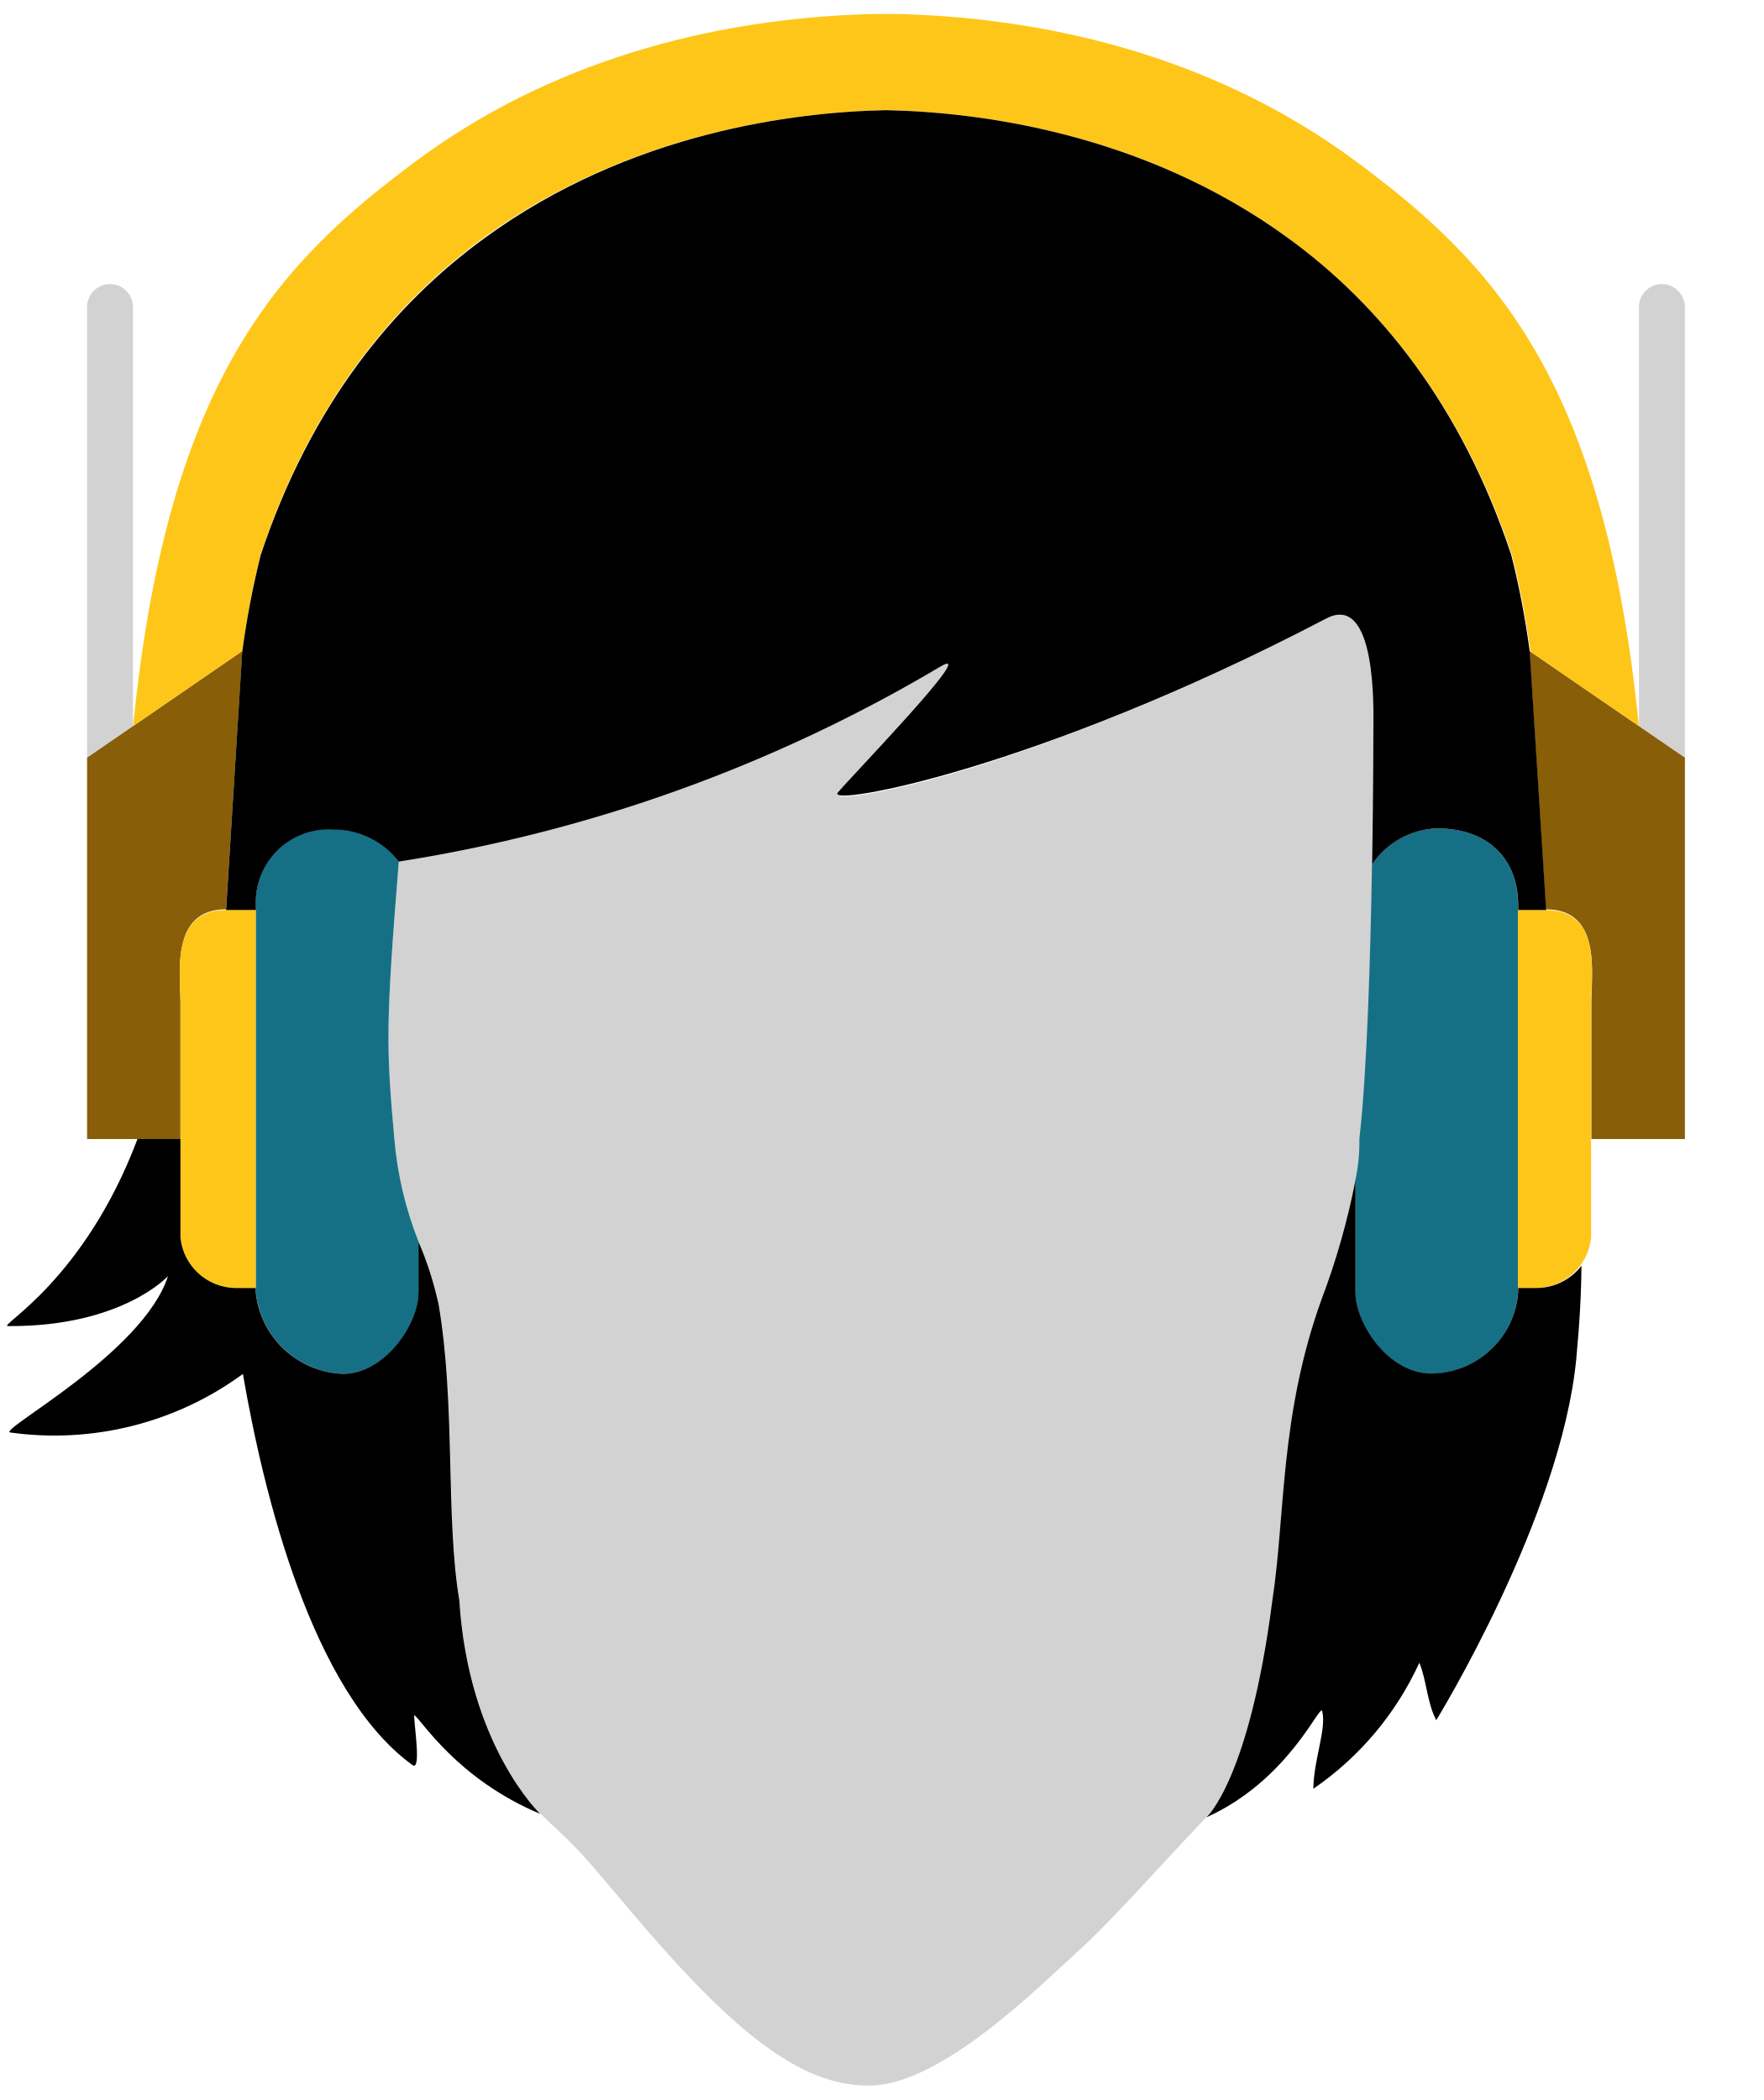
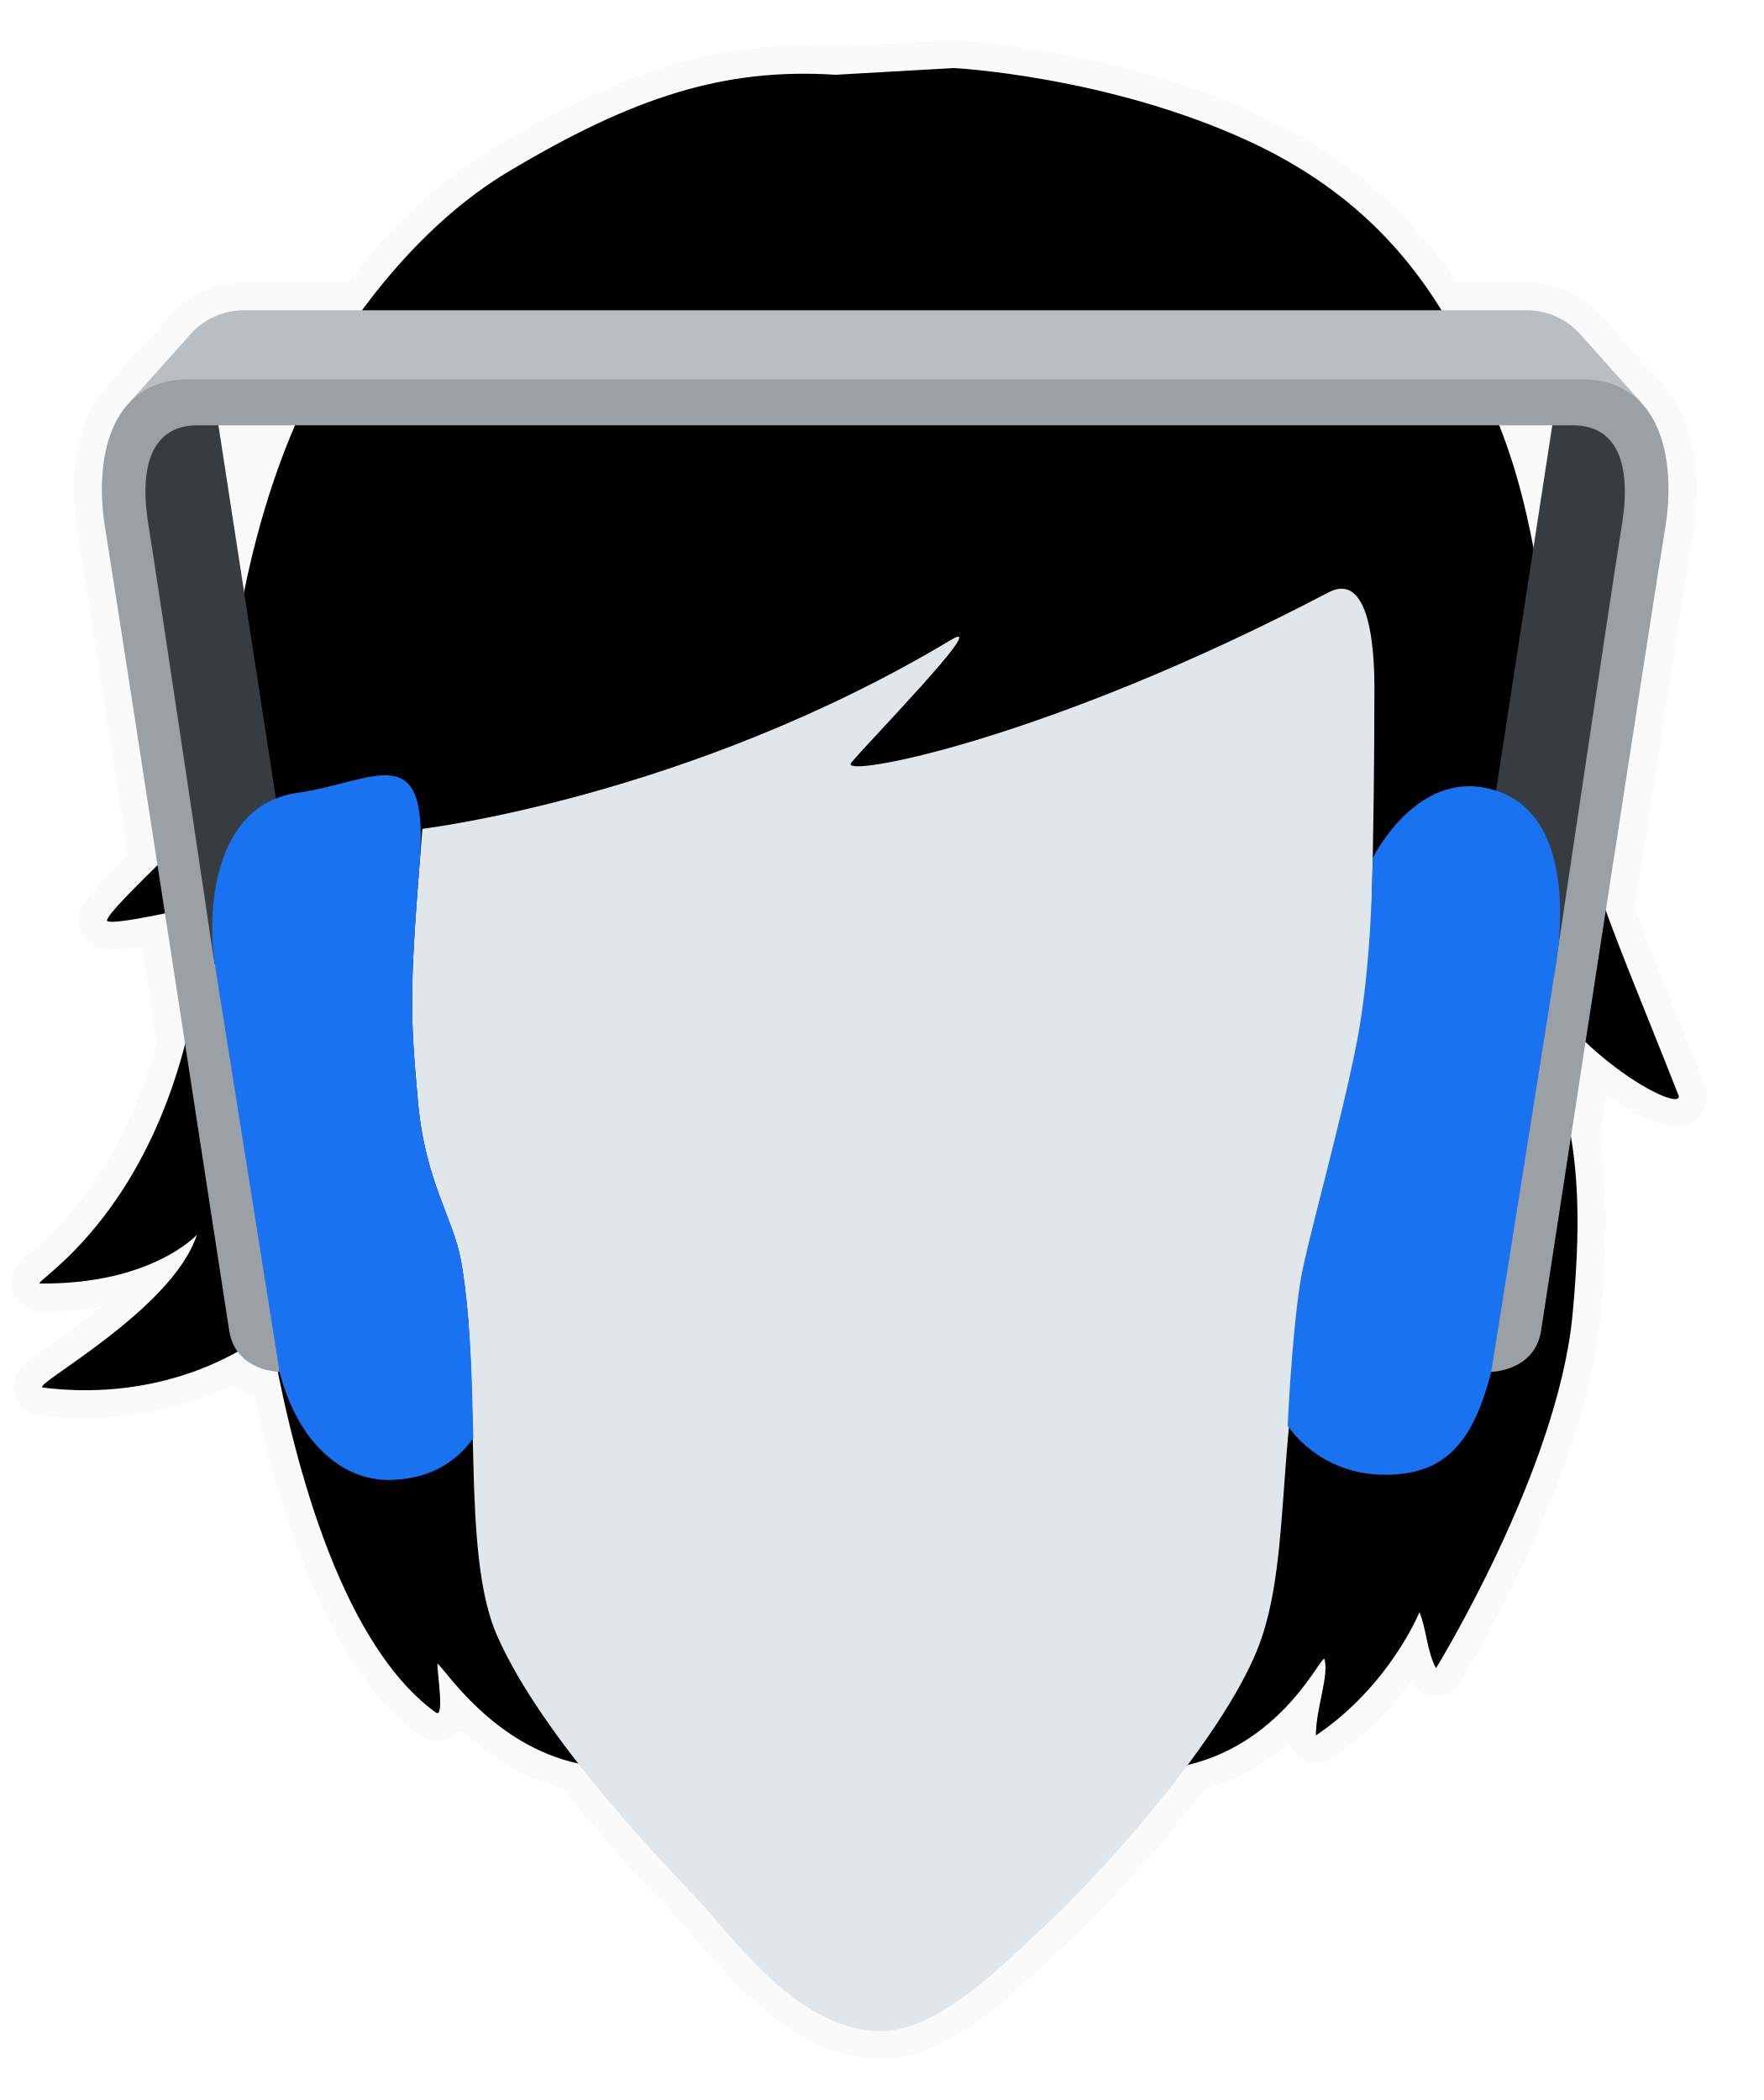
<svg xmlns="http://www.w3.org/2000/svg" viewBox="0 0 126 150">
-   <path d="m7.86 20.29a1.64 1.64 0 0 0 -1.64 1.64v32.19l3.28-2.25v-29.94a1.65 1.65 0 0 0 -1.64-1.64z" fill="#d2d2d2" />
-   <path d="m17.31 46.5-11.09 7.62v27.24h6.67v-9.72c0-2.15-.72-6.69 3.26-6.69z" fill="#895e08" />
-   <path d="m118.71 20.29a1.64 1.64 0 0 0 -1.64 1.64v29.94l3.28 2.25v-32.19a1.65 1.65 0 0 0 -1.64-1.64z" fill="#d2d2d2" />
-   <path d="m109.25 46.5 11.1 7.62v27.24h-6.68v-9.72c0-2.15.73-6.69-3.25-6.69z" fill="#895e08" />
-   <path d="m16.15 65c-4 0-3.26 4.54-3.26 6.69v16.8a4 4 0 0 0 3.88 3.51h1.51v-27z" fill="#ffc61a" />
-   <path d="m0 0h126v150h-126z" fill="none" opacity=".6" />
-   <path d="m94.73 44.18c-20.68 10.82-35.73 13.61-34.9 12.46s10.35-10.82 7.32-9a108.83 108.83 0 0 1 -38.66 13.81c-.95 11.81-.92 13.32-.32 19.92.53 5.95 2.61 8.54 3.16 11.74 1.24 7.19.51 15.17 1.49 21.2.65 10.4 5.79 15.25 5.79 15.25 3.18 3 2.47 2.28 6.48 7 7.33 8.66 12.1 12.44 17 12.41 5.14 0 12.23-7.19 14.71-9.41s5.36-5.53 9.4-9.8c0 0 3.06-2.67 4.71-15.48.94-6.09.49-13.23 3.52-21.53 3-8.14 2.71-11.46 2.71-11.46 1-8.54 1-29.48 1-29.48-.04-1.06.2-9.52-3.41-7.63z" fill="#d2d2d2" />
-   <path d="m102.63 59.17a5.86 5.86 0 0 0 -4.63 2.56c-.11 6.62-.36 14.94-.9 19.59a13.53 13.53 0 0 1 -.29 3v8c0 2.28 2.41 5.81 5.39 5.81a6.27 6.27 0 0 0 6.23-5.81v-27.67c.01-3.1-1.94-5.48-5.8-5.48z" fill="#167085" />
-   <path d="m28.17 81.37c-.59-6.6-.63-8.11.32-19.88a5.86 5.86 0 0 0 -4.71-2.29 5.19 5.19 0 0 0 -5.5 5.45v27.67a6.5 6.5 0 0 0 6.23 5.81c3 0 5.39-3.53 5.39-5.81v-3.63a25.8 25.8 0 0 1 -1.73-7.32z" fill="#167085" />
-   <path d="m110.42 65h-2v27h1.35a4 4 0 0 0 3.88-3.58v-16.78c.02-2.15.75-6.64-3.23-6.64z" fill="#ffc61a" />
-   <path d="m109.25 46.5 7.81 5.36c-2.49-25.13-10.71-33.29-20.24-40.36-9.37-6.94-20.82-10.18-32.6-10.5h-.94-.94c-11.8.3-23.23 3.54-32.59 10.48-9.54 7.09-17.75 15.25-20.24 40.38l7.8-5.36a63.45 63.45 0 0 1 1.32-6.93c3.57-10.75 9.48-17.91 16-22.65 10.37-7.49 22.17-8.92 28.65-9.05 6.48.13 18.33 1.56 28.72 9.13 6.51 4.74 12.41 11.9 16 22.65a61.37 61.37 0 0 1 1.32 6.92z" fill="#ffc61a" />
-   <path d="m32.81 114.31c-1-6-.25-14-1.49-21.2a24.57 24.57 0 0 0 -1.43-4.42v3.63c0 2.28-2.41 5.81-5.39 5.81a6.5 6.5 0 0 1 -6.23-5.81v-.32h-1.5a4 4 0 0 1 -3.88-3.58v-7.06h-3.07c-3.82 10.14-9.97 13.35-9.26 13.36 8.15.06 11.44-3.57 11.44-3.57-1.78 5.52-12.18 11-11.27 11.17a22.79 22.79 0 0 0 16.62-4.18c1.47 8.53 4.91 22.69 12.09 27.92.68.55.14-2.81.14-3.56.55.36 3.05 4.56 9 7.06.02 0-5.12-4.85-5.77-15.25z" />
-   <path d="m109.79 92h-1.35v.3a6.27 6.27 0 0 1 -6.23 5.81c-3 0-5.39-3.53-5.39-5.81v-8a52.05 52.05 0 0 1 -2.42 8.5c-3 8.3-2.58 15.44-3.52 21.53-1.65 12.81-4.71 15.48-4.71 15.48 5.89-2.65 8.12-8.18 8.27-7.59.33 1.26-.61 3.47-.63 5.55a22 22 0 0 0 7.57-9c.52 1.23.55 2.86 1.21 4.1 0 0 8.9-14.46 10-25.8.25-2.64.36-4.81.37-6.66a4.06 4.06 0 0 1 -3.17 1.59z" />
-   <path d="m98.1 51.84s0 4.35-.09 9.89a5.86 5.86 0 0 1 4.62-2.56c3.86 0 5.81 2.38 5.81 5.48v.35h2l-1.17-18.43a61.37 61.37 0 0 0 -1.32-6.92c-3.59-10.8-9.49-17.96-15.95-22.65-10.39-7.57-22.24-9-28.72-9.13-6.48.13-18.28 1.56-28.66 9.13-6.51 4.74-12.42 11.9-16 22.65a63.45 63.45 0 0 0 -1.32 6.93l-1.15 18.42h2.13v-.3a5.19 5.19 0 0 1 5.5-5.45 5.86 5.86 0 0 1 4.71 2.29 108.83 108.83 0 0 0 38.66-13.91c3-1.81-6.53 8-7.32 9s14.22-1.63 34.9-12.45c3.61-1.89 3.37 6.57 3.37 7.66z" />
+   <path d="m0 0h126v150h-126z" fill="none" />
+   <path d="m62.94 147.07c-5.93 0-10.52-5.35-13.26-8.55-.46-.54-.87-1.01-1.22-1.39l-.48-.51c-1.57-1.66-4.77-5.04-7.81-8.87-3.11-.84-5.54-2.57-7.28-4.18-.17.21-.39.39-.66.54-.76.41-1.68.32-2.38-.24-6.3-4.6-9.83-15.44-11.71-24.2-.47-.15-.99-.38-1.49-.72-4.18 1.99-9.04 2.75-13.86 2.14-.83-.11-1.55-.74-1.75-1.55-.35-1.45.6-2.12 2.49-3.45.96-.67 2.32-1.63 3.68-2.74-1.29.22-2.73.35-4.36.33-.83 0-1.63-.55-1.92-1.34-.49-1.36.51-2.22 1.11-2.73 1.63-1.4 6.54-5.6 9.13-15.18l-1.05-6.83c-2.36.43-3.82.38-4.38-1.19-.08-.23-.12-.47-.11-.71.02-1 .47-1.63 3.48-4.63-2.12-13.73-3.33-21.5-3.59-23.09-.34-2.06-.8-7.14 2.09-10.4.04-.05.08-.1.12-.15l4.38-4.9c1.35-1.51 3.29-2.38 5.31-2.38h7.44c2.33-3.03 5.87-6.9 10.39-9.6 9.5-5.69 16.37-7.72 24.44-7.23l8.33-.47h.22c.46.02 11.46.64 21.77 5.39 5.95 2.75 10.56 6.65 14.05 11.91h5c2.03 0 3.96.87 5.31 2.38l4.38 4.9s.08.09.12.15c2.89 3.26 2.43 8.34 2.09 10.4-.29 1.78-1.81 11.57-4.17 26.9.79 2.14 1.73 4.48 2.8 7.15.67 1.67 1.4 3.5 2.2 5.51.06.15.1.31.12.47.12.94-.33 1.81-1.16 2.24-1.52.78-4.05-.62-6.01-2.04l-.47 3.07c.55 3.63.57 7.5.06 12.85-1.09 11.42-9.67 25.47-10.04 26.07-.37.61-1.02.98-1.76.95-.71-.02-1.36-.42-1.7-1.05 0 0 0 0 0-.01-1.3 1.78-3.17 3.83-5.7 5.53-.62.41-1.41.45-2.06.1-.48-.26-.83-.7-.98-1.22-1.52 1.33-3.51 2.6-6.05 3.33-3.7 4.88-7.89 9.26-10.65 11.79l-.74.69c-2.88 2.69-7.23 6.76-11.68 6.76z" fill="#fafafa" />
+   <path d="m2.88 91.68c7.96.07 11.18-3.48 11.18-3.48-1.73 5.39-11.9 10.78-11 10.91 6.25.79 12.07-.91 16.23-4.08 1.44 8.33 4.8 22.16 11.82 27.28.66.53.13-2.75.13-3.48.54.35 3.92 5.81 10.08 7.14 3.11 2.93 39.58 4.27 43.52.1 6.98-1.66 9.62-8.11 9.77-7.54.32 1.24-.6 3.39-.62 5.43 5.28-3.55 7.4-8.81 7.4-8.81.5 1.21.53 2.8 1.18 4.01 0 0 8.69-14.12 9.75-25.21 1.25-13.1-1.09-14.49-1.94-22.84 3.58 5.17 9.68 8.29 9.53 7.17-5.28-13.44-7.82-18.19-8.74-29.14-1.83-11.89-2.4-16.56-7.18-25.23-2.6-4.7-6.65-10.08-14.82-13.84-10.07-4.64-21.03-5.21-21.03-5.21l-8.45.48c-8.02-.51-14.49 1.61-23.41 6.94-8.45 5.06-13.4 14.5-13.4 14.5s-6.63 10.43-6.98 29.96c.04.88-8.24 8.17-8.26 9.02.15.42 6.06-.88 7.08-1.25-1.11 21.26-12.79 27.17-11.84 27.18z" />
+   <path d="m32.94 90.11c1.52 8.8-.05 20.78 2.56 26.71 3.24 7.38 12.01 16.38 14.42 18.95 2.34 2.49 7.07 9.31 13.02 9.31 4.06 0 8.67-4.72 11.07-6.93 5.17-4.75 13.19-13.95 15.77-20.25 2.85-6.97.93-17.54 4.78-28.1 2.9-7.96 2.65-11.19 2.65-11.19.98-8.35.96-28.81.96-28.81 0-1.06.23-9.33-3.29-7.48-20.2 10.59-34.94 13.3-34.09 12.18.77-1.02 10.11-10.57 7.15-8.8-18.75 11.24-37.77 13.5-37.77 13.5-.94 11.54-.9 13.01-.32 19.46.52 5.81 2.55 8.35 3.09 11.47z" fill="#e1e6eb" />
+   <path d="m110.97 29.78-4.55 29.55 6.61 14.83 2.06-18.39 1.8-13.18-.46-12.24z" fill="#373c41" />
+   <path d="m15.51 29.78 4.55 29.55-6.61 14.83-2.06-18.39-1.8-13.18.46-12.24z" fill="#373c41" />
+   <path d="m112.87 23.87c-.97-1.09-2.36-1.71-3.82-1.71h-91.62c-1.46 0-2.85.62-3.82 1.71l-4.38 4.9 27.19.66 26.82-.42 26.82.42 27.19-.66z" fill="#b9bec3" />
+   <path d="m112.97 27.09h-99.46c-5.84 0-6.76 5.97-6.01 10.57.76 4.6 8.87 57.38 8.87 57.38.46 2.93 3.59 2.95 3.59 2.95s-.38-6.46-.53-10.11-2.66-15.61-4.12-19.11c0 0-3.98-26.77-4.71-31.29-.73-4.53.45-7.1 3.5-7.1h98.25c3.05 0 4.23 2.58 3.5 7.1-.73 4.53-4.71 31.29-4.71 31.29-1.46 3.5-3.97 15.46-4.12 19.11s-.53 10.11-.53 10.11 3.13-.02 3.59-2.95c0 0 8.11-52.79 8.87-57.38.76-4.6-.17-10.57-6.01-10.57z" fill="#9ba0a5" />
+   <g fill="#1973f0">
+     <path d="m32.94 90.11c-.54-3.12-2.57-5.66-3.09-11.47-.53-5.94-.61-7.67.12-16.93s-3.21-5.86-8.72-5.08c-6.24.89-6.42 8.96-5.92 12.15l4.64 29.22c1.31 5.11 4.54 7.75 7.83 7.71 3.93-.04 5.55-2.38 6.01-2.98-.11-4.11-.16-8.5-.87-12.62z" />
+     <path d="m105.89 56.24c-4.96-.83-7.84 5.05-7.84 5.05s-.03 7.28-1.08 12.87c-1.09 5.78-3.69 14.81-4.09 17.4-.64 4.11-.9 10.28-.9 10.28s2.17 3.5 6.96 3.5c4.25 0 6.26-2.24 7.58-7.35l4.64-29.22c.53-3.44.95-11.5-5.27-12.53z" />
+   </g>
</svg>
